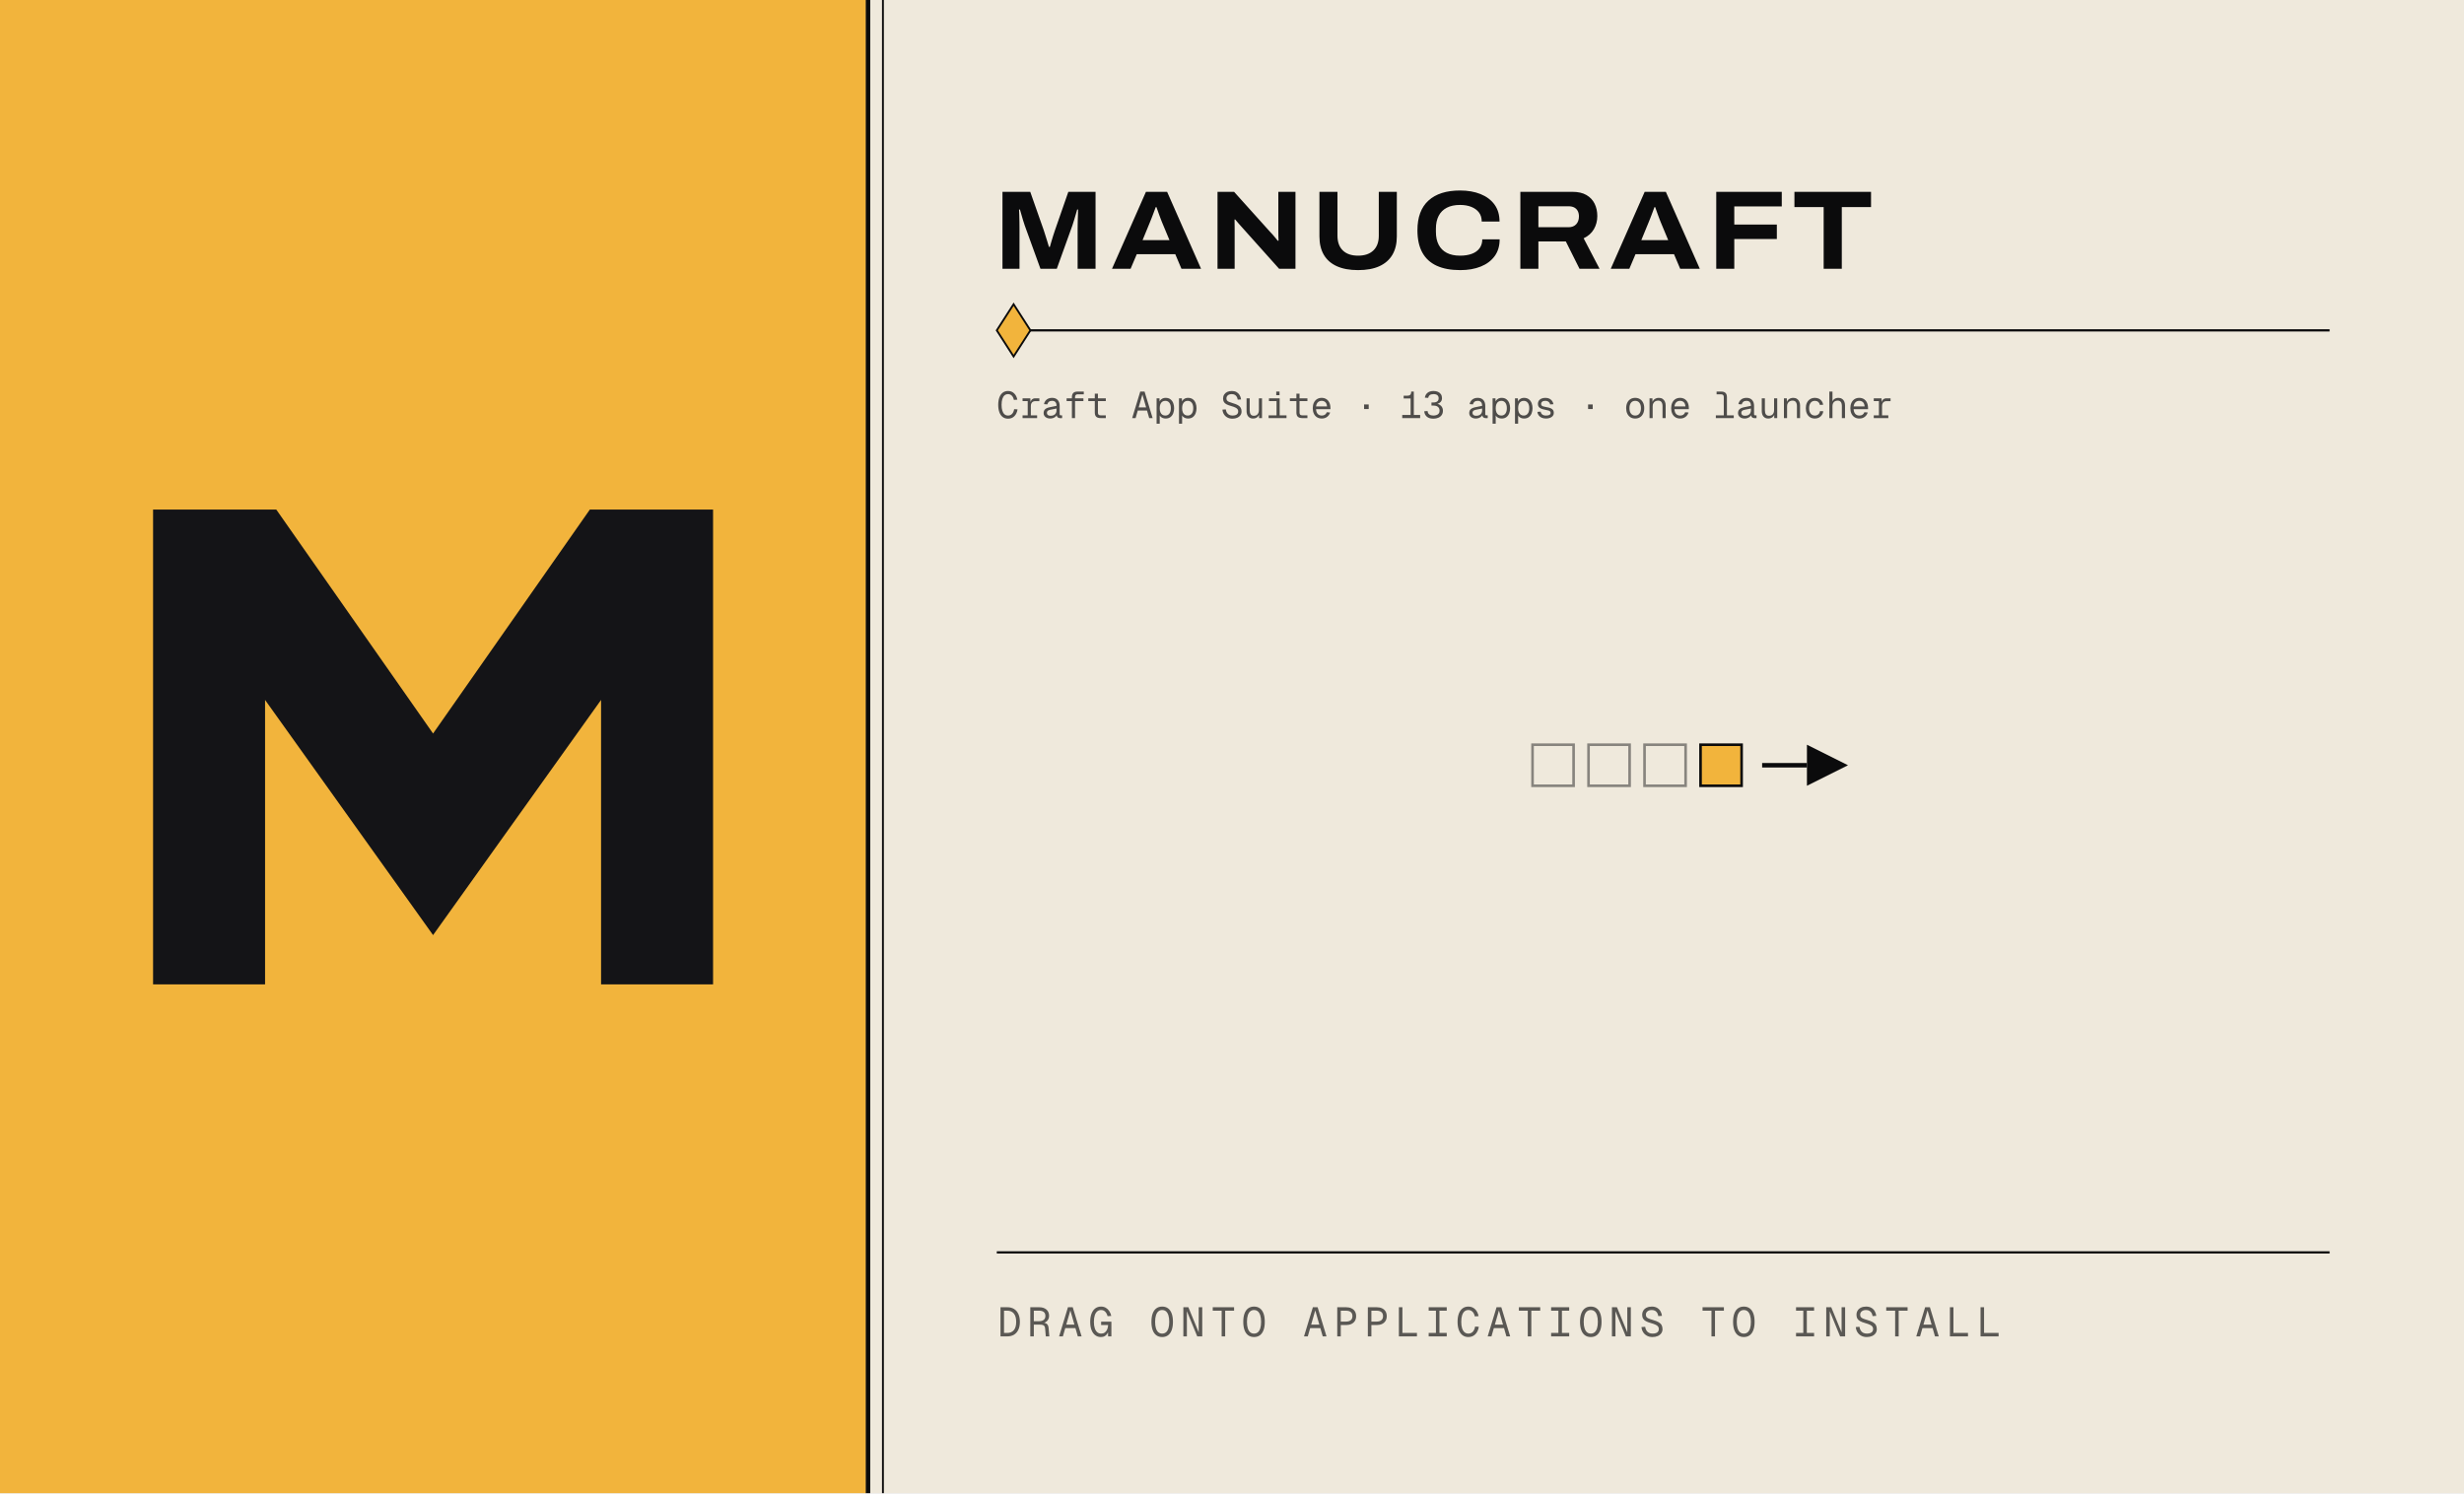
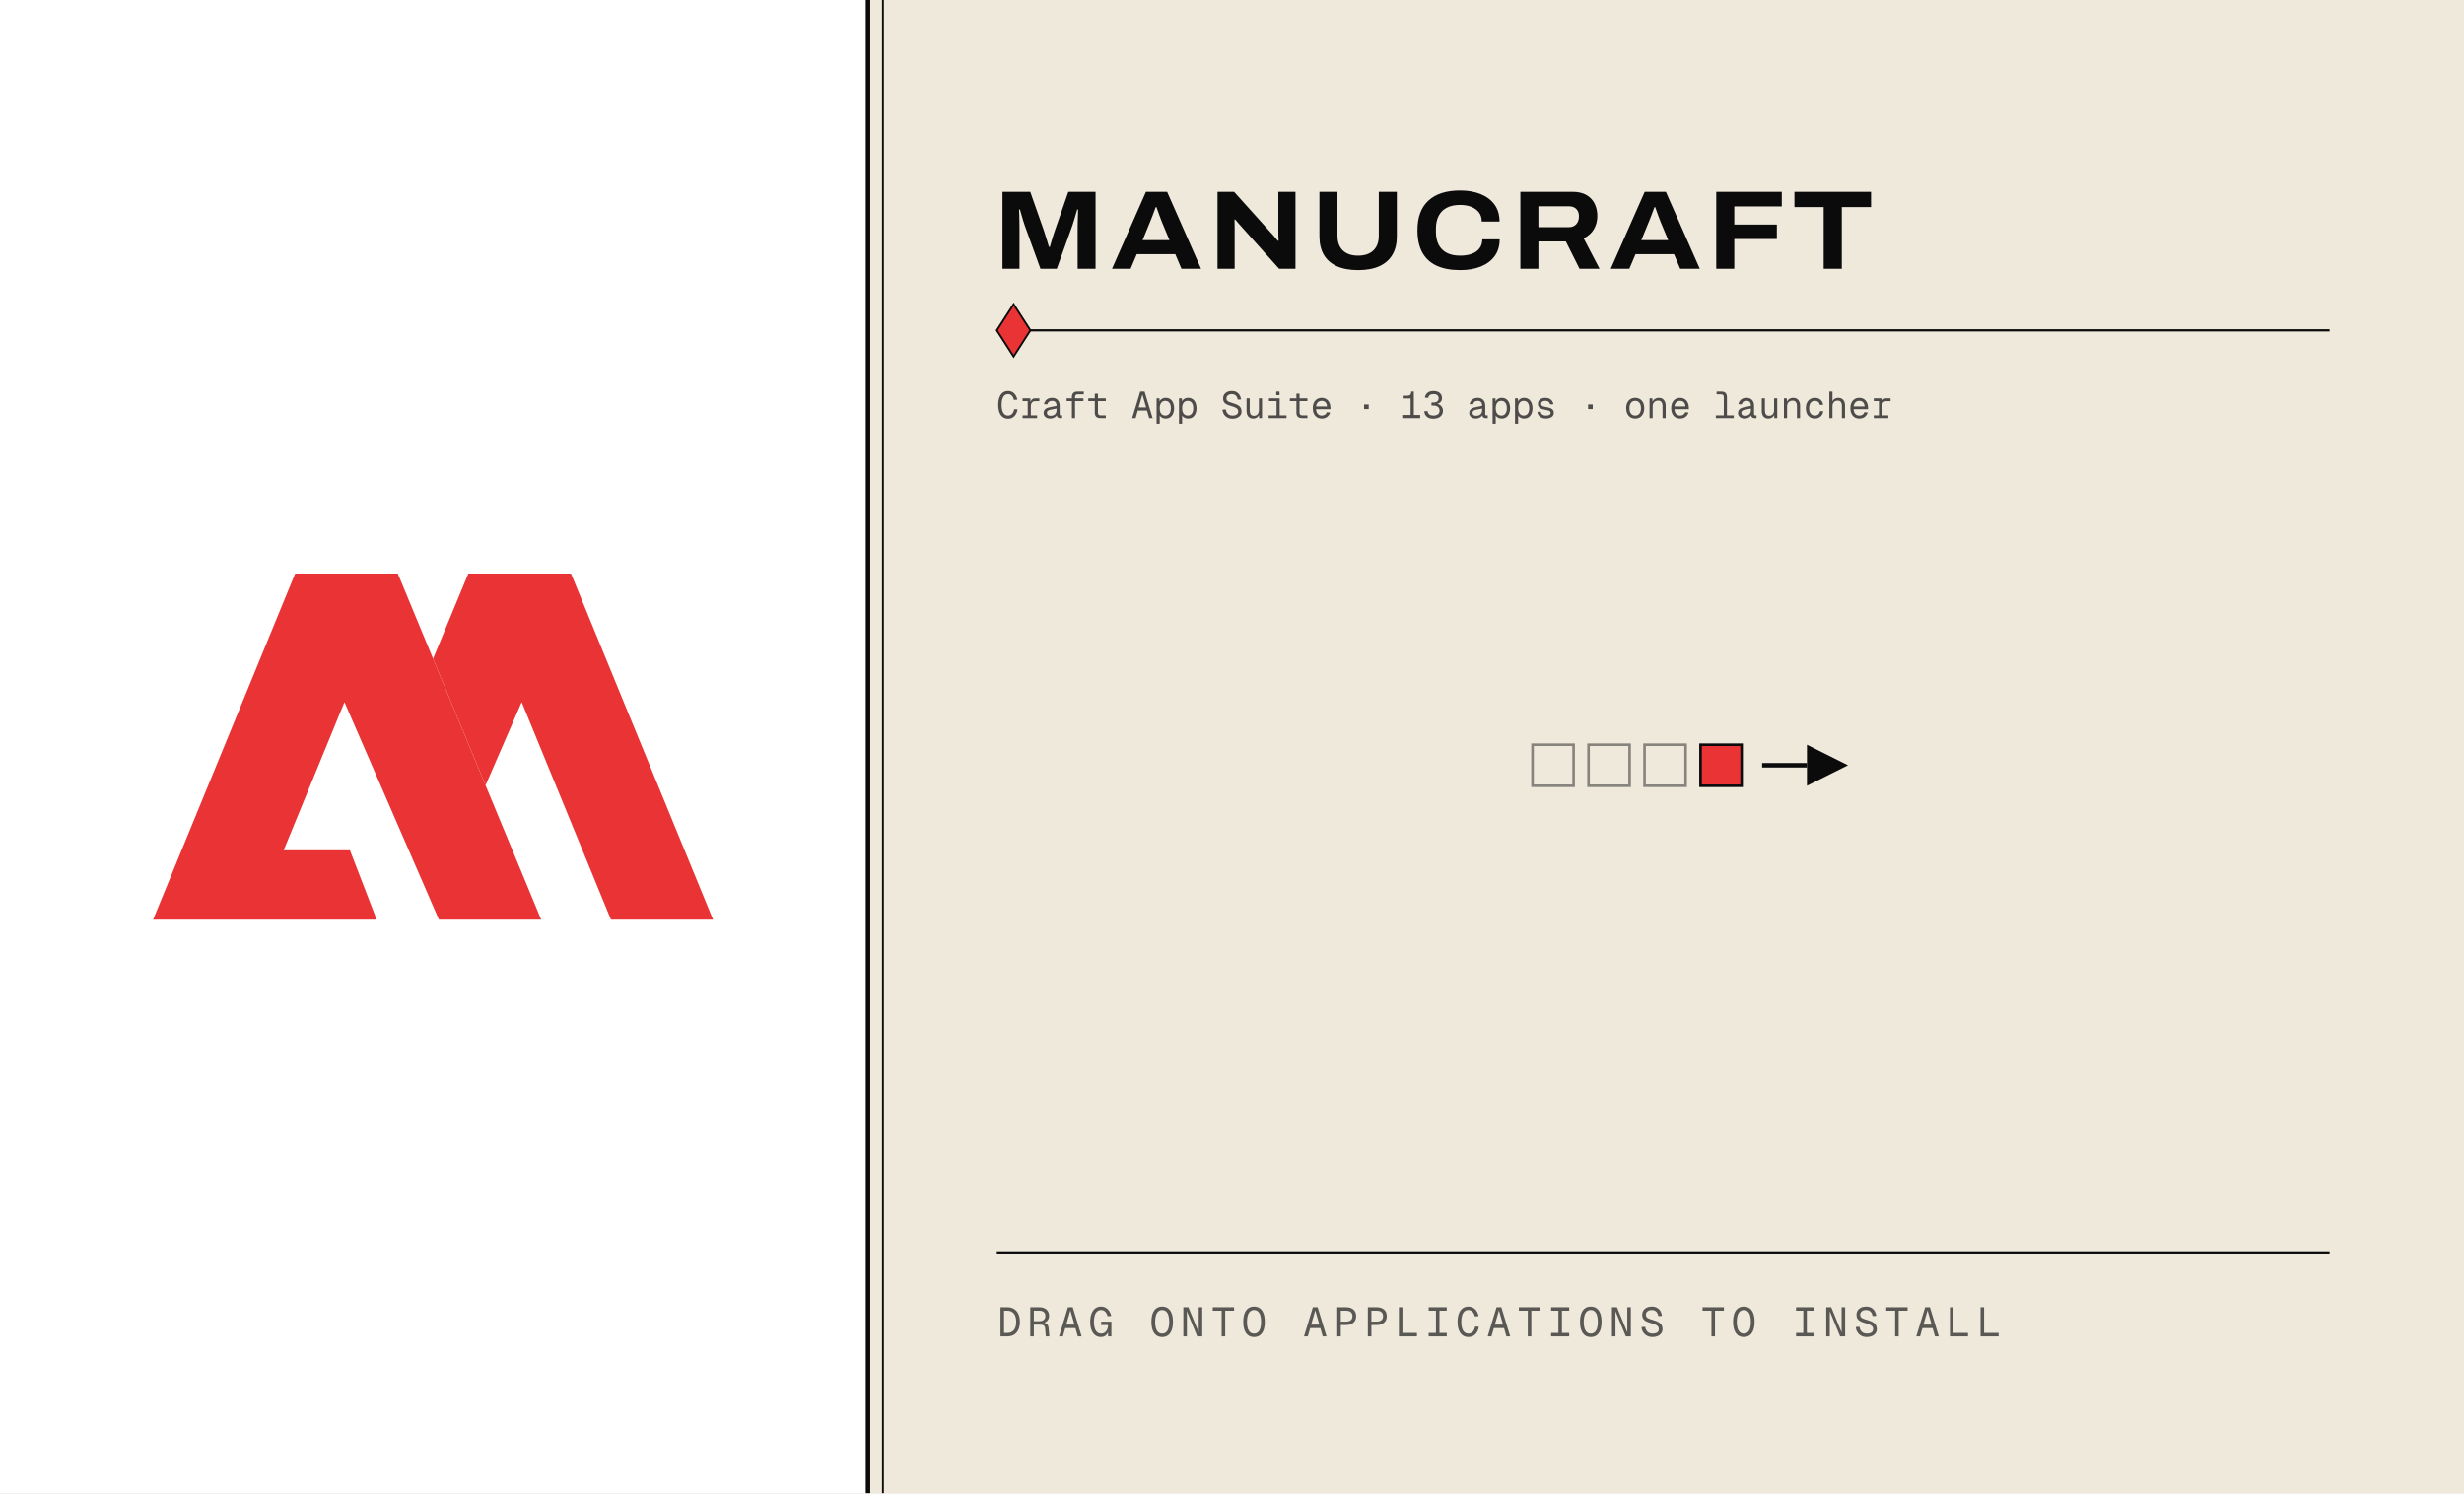
<svg xmlns="http://www.w3.org/2000/svg" width="660" height="400">
  <path fill="#efe9dc" stroke="none" d="M 0 0 L 660 0 L 660 400 L 0 400 Z" />
-   <path fill="#f2b43c" stroke="none" d="M 0 0 L 232 0 L 232 400 L 0 400 Z" />
-   <g transform="matrix(0.3 0 0 0.3 -7.6 87.90001)">
-     <path fill="#141417" stroke="none" d="M 162 586 L 162 162 L 272 162 L 412 362 L 552 162 L 662 162 L 662 586 L 562 586 L 562 332 L 412 542 L 262 332 L 262 586 Z" />
+   <path fill="#ffffff" stroke="none" d="M 0 0 L 232 0 L 232 400 L 0 400 Z" />
+   <g transform="matrix(0.27212 0 0 0.27212 32.73128 89.69861)">
+     <path fill="#ea3334" stroke="none" d="M 30.388 575.708 L 170.266 234.974 L 271.265 234.974 L 306 318.808 L 357.651 443.467 L 386.051 512.011 L 412.443 575.708 L 361.489 575.708 L 311.77 575.708 L 306 562.419 L 254.349 443.467 L 218.782 361.553 L 158.9 507.452 L 224.191 507.452 L 225.949 512.011 L 250.511 575.708 L 199.557 575.708 Z" />
+     <path fill="#ea3334" stroke="none" d="M 306 318.808 L 340.735 234.974 L 441.734 234.974 L 581.612 575.708 L 481.115 575.708 L 453.1 507.452 L 393.218 361.553 L 357.651 443.467 Z" />
  </g>
  <path fill="#000000" stroke="#0b0b0c" stroke-width="1.2" d="M 232.5 0 L 232.5 400" />
  <path fill="#000000" stroke="#0b0b0c" stroke-width="0.5" d="M 236.5 0 L 236.5 400" />
  <path fill="#000000" stroke="#0b0b0c" stroke-width="0.6" d="M 267 88.5 L 624 88.5" />
-   <path fill="#f2b43c" stroke="#0b0b0c" stroke-width="0.5" d="M 271.5 81.5 L 276 88.5 L 271.5 95.5 L 267 88.5 Z" />
+   <path fill="#ea3334" stroke="#0b0b0c" stroke-width="0.5" d="M 271.5 81.5 L 276 88.5 L 271.5 95.5 L 267 88.5 Z" />
  <path fill="#efe9dc" stroke="#0b0b0c" stroke-opacity="0.45" stroke-width="0.7" d="M 410.5 199.5 L 421.5 199.5 L 421.5 210.5 L 410.5 210.5 Z" />
  <path fill="#efe9dc" stroke="#0b0b0c" stroke-opacity="0.45" stroke-width="0.7" d="M 425.5 199.5 L 436.5 199.5 L 436.5 210.5 L 425.5 210.5 Z" />
  <path fill="#efe9dc" stroke="#0b0b0c" stroke-opacity="0.45" stroke-width="0.7" d="M 440.5 199.5 L 451.5 199.5 L 451.5 210.5 L 440.5 210.5 Z" />
-   <path fill="#f2b43c" stroke="#0b0b0c" stroke-width="0.7" d="M 455.5 199.5 L 466.5 199.5 L 466.5 210.5 L 455.5 210.5 Z" />
+   <path fill="#ea3334" stroke="#0b0b0c" stroke-width="0.7" d="M 455.5 199.5 L 466.5 199.5 L 466.5 210.5 L 455.5 210.5 Z" />
  <path fill="#000000" stroke="#0b0b0c" stroke-width="1.2" d="M 472 205 L 484 205" />
  <path fill="#0b0b0c" stroke="none" d="M 495 205 L 484 210.5 L 484 199.5 Z" />
  <path fill="#000000" stroke="#0b0b0c" stroke-width="0.6" d="M 267 335.5 L 624 335.5" />
  <g>
    <path fill="#0b0b0c" stroke="none" d="M 268.52 72 L 268.52 51.39 L 275.96 51.39 L 279.56 61.62 Q 279.74 62.16 279.995 62.985 Q 280.25 63.81 280.52 64.65 Q 280.79 65.49 280.97 66.15 L 281.21 66.15 Q 281.36 65.58 281.6 64.785 Q 281.84 63.99 282.095 63.15 Q 282.35 62.31 282.59 61.65 L 286.16 51.39 L 293.45 51.39 L 293.45 72 L 288.65 72 L 288.65 61.2 Q 288.65 60.27 288.68 59.235 Q 288.71 58.2 288.74 57.36 Q 288.77 56.52 288.77 56.13 L 288.53 56.13 Q 288.41 56.55 288.185 57.33 Q 287.96 58.11 287.705 58.95 Q 287.45 59.79 287.24 60.42 L 283.07 72 L 278.69 72 L 274.49 60.42 Q 274.28 59.76 274.025 58.98 Q 273.77 58.2 273.575 57.435 Q 273.38 56.67 273.2 56.13 L 272.96 56.13 Q 272.99 56.73 273.02 57.6 Q 273.05 58.47 273.065 59.415 Q 273.08 60.36 273.08 61.2 L 273.08 72 Z M 297.86 72 L 306.95 51.39 L 312.62 51.39 L 321.71 72 L 316.46 72 L 314.81 68.1 L 304.49 68.1 L 302.84 72 Z M 306.05 64.32 L 313.25 64.32 L 311.21 59.43 Q 311.09 59.1 310.88 58.575 Q 310.67 58.05 310.46 57.45 Q 310.25 56.85 310.055 56.31 Q 309.86 55.77 309.77 55.5 L 309.56 55.5 Q 309.35 56.1 309.065 56.85 Q 308.78 57.6 308.51 58.305 Q 308.24 59.01 308.06 59.43 Z M 326.12 72 L 326.12 51.39 L 330.56 51.39 L 340.22 62.13 Q 340.49 62.37 340.865 62.82 Q 341.24 63.27 341.63 63.72 Q 342.02 64.17 342.26 64.5 L 342.47 64.47 Q 342.44 63.93 342.425 63.24 Q 342.41 62.55 342.41 62.04 L 342.41 51.39 L 347 51.39 L 347 72 L 342.62 72 L 332.9 61.14 Q 332.36 60.57 331.775 59.88 Q 331.19 59.19 330.86 58.8 L 330.68 58.8 Q 330.68 59.22 330.695 59.895 Q 330.71 60.57 330.71 61.35 L 330.71 72 Z M 363.77 72.36 Q 360.38 72.36 358.07 71.31 Q 355.76 70.26 354.59 68.25 Q 353.42 66.24 353.42 63.33 L 353.42 51.39 L 358.25 51.39 L 358.25 63.15 Q 358.25 65.7 359.69 67.095 Q 361.13 68.49 363.77 68.49 Q 366.41 68.49 367.865 67.095 Q 369.32 65.7 369.32 63.15 L 369.32 51.39 L 374.15 51.39 L 374.15 63.33 Q 374.15 66.24 372.965 68.25 Q 371.78 70.26 369.485 71.31 Q 367.19 72.36 363.77 72.36 Z M 391.13 72.36 Q 387.38 72.36 384.83 71.19 Q 382.28 70.02 380.975 67.65 Q 379.67 65.28 379.67 61.68 Q 379.67 56.43 382.625 53.73 Q 385.58 51.03 391.1 51.03 Q 394.19 51.03 396.575 51.99 Q 398.96 52.95 400.31 54.795 Q 401.66 56.64 401.66 59.34 L 396.89 59.34 Q 396.89 57.9 396.155 56.925 Q 395.42 55.95 394.115 55.425 Q 392.81 54.9 391.07 54.9 Q 388.97 54.9 387.53 55.65 Q 386.09 56.4 385.355 57.825 Q 384.62 59.25 384.62 61.26 L 384.62 62.1 Q 384.62 64.14 385.355 65.565 Q 386.09 66.99 387.53 67.74 Q 388.97 68.49 391.07 68.49 Q 392.9 68.49 394.235 67.995 Q 395.57 67.5 396.305 66.51 Q 397.04 65.52 397.04 64.11 L 401.69 64.11 Q 401.69 66.78 400.355 68.61 Q 399.02 70.44 396.65 71.4 Q 394.28 72.36 391.13 72.36 Z M 407.24 72 L 407.24 51.39 L 421.22 51.39 Q 423.47 51.39 424.94 52.245 Q 426.41 53.1 427.13 54.57 Q 427.85 56.04 427.85 57.87 Q 427.85 59.82 426.935 61.395 Q 426.02 62.97 424.19 63.84 L 428.45 72 L 423.08 72 L 419.42 64.68 L 412.07 64.68 L 412.07 72 Z M 412.07 60.87 L 420.14 60.87 Q 421.46 60.87 422.195 60.075 Q 422.93 59.28 422.93 57.96 Q 422.93 57.12 422.6 56.505 Q 422.27 55.89 421.655 55.575 Q 421.04 55.26 420.14 55.26 L 412.07 55.26 Z M 431.45 72 L 440.54 51.39 L 446.21 51.39 L 455.3 72 L 450.05 72 L 448.4 68.1 L 438.08 68.1 L 436.43 72 Z M 439.64 64.32 L 446.84 64.32 L 444.8 59.43 Q 444.68 59.1 444.47 58.575 Q 444.26 58.05 444.05 57.45 Q 443.84 56.85 443.645 56.31 Q 443.45 55.77 443.36 55.5 L 443.15 55.5 Q 442.94 56.1 442.655 56.85 Q 442.37 57.6 442.1 58.305 Q 441.83 59.01 441.65 59.43 Z M 459.71 72 L 459.71 51.39 L 477.26 51.39 L 477.26 55.29 L 464.54 55.29 L 464.54 60.15 L 475.94 60.15 L 475.94 64.02 L 464.54 64.02 L 464.54 72 Z M 488.48 72 L 488.48 55.47 L 480.65 55.47 L 480.65 51.39 L 501.17 51.39 L 501.17 55.47 L 493.34 55.47 L 493.34 72 Z" />
  </g>
  <g>
    <path fill="#0b0b0c" fill-opacity="0.7" stroke="none" d="M 270.02 112.16 Q 269.17 112.16 268.58 111.71 Q 267.99 111.26 267.685 110.43 Q 267.38 109.6 267.38 108.46 Q 267.38 107.31 267.685 106.48 Q 267.99 105.65 268.58 105.195 Q 269.17 104.74 270.02 104.74 Q 270.96 104.74 271.62 105.355 Q 272.28 105.97 272.5 107.07 L 271.58 107.13 Q 271.41 106.36 270.995 105.97 Q 270.58 105.58 270.02 105.58 Q 269.45 105.58 269.065 105.915 Q 268.68 106.25 268.48 106.895 Q 268.28 107.54 268.28 108.46 Q 268.28 109.37 268.48 110.01 Q 268.68 110.65 269.065 110.985 Q 269.45 111.32 270.02 111.32 Q 270.64 111.32 271.07 110.89 Q 271.5 110.46 271.65 109.61 L 272.56 109.66 Q 272.37 110.83 271.7 111.495 Q 271.03 112.16 270.02 112.16 Z M 273.9 112 L 273.9 111.26 L 275.69 111.26 L 275.28 111.66 L 275.28 107.03 L 275.69 107.44 L 273.9 107.44 L 273.9 106.7 L 275.98 106.7 L 276.06 108.12 L 275.98 108.06 Q 276.06 107.37 276.4 107.035 Q 276.74 106.7 277.31 106.7 L 278.4 106.7 L 278.4 107.46 L 277.32 107.46 Q 276.93 107.46 276.665 107.615 Q 276.4 107.77 276.26 108.065 Q 276.12 108.36 276.12 108.8 L 276.12 111.66 L 275.72 111.26 L 277.8 111.26 L 277.8 112 Z M 281.3 112.12 Q 280.8 112.12 280.4 111.94 Q 280 111.76 279.77 111.435 Q 279.54 111.11 279.54 110.68 Q 279.54 110 279.945 109.625 Q 280.35 109.25 281.22 109.08 L 283 108.72 Q 283 108.04 282.695 107.71 Q 282.39 107.38 281.82 107.38 Q 281.27 107.38 280.96 107.625 Q 280.65 107.87 280.53 108.33 L 279.64 108.26 Q 279.79 107.51 280.355 107.045 Q 280.92 106.58 281.82 106.58 Q 282.78 106.58 283.31 107.155 Q 283.84 107.73 283.84 108.74 L 283.84 110.94 Q 283.84 111.12 283.92 111.19 Q 284 111.26 284.16 111.26 L 284.5 111.26 L 284.5 112 Q 284.44 112.01 284.31 112.015 Q 284.18 112.02 284.06 112.02 Q 283.72 112.02 283.485 111.91 Q 283.25 111.8 283.13 111.555 Q 283.01 111.31 283 110.92 L 283.16 110.92 Q 283.09 111.26 282.825 111.535 Q 282.56 111.81 282.16 111.965 Q 281.76 112.12 281.3 112.12 Z M 281.38 111.38 Q 281.92 111.38 282.28 111.195 Q 282.64 111.01 282.82 110.675 Q 283 110.34 283 109.9 L 283 109.44 L 281.38 109.76 Q 280.84 109.86 280.63 110.065 Q 280.42 110.27 280.42 110.6 Q 280.42 110.97 280.675 111.175 Q 280.93 111.38 281.38 111.38 Z M 287.12 112 L 287.12 106.36 Q 287.12 105.65 287.485 105.275 Q 287.85 104.9 288.6 104.9 L 290.3 104.9 L 290.3 105.64 L 288.6 105.64 Q 288.29 105.64 288.125 105.835 Q 287.96 106.03 287.96 106.36 L 287.96 112 Z M 285.7 107.44 L 285.7 106.7 L 290.2 106.7 L 290.2 107.44 Z M 294.78 112 Q 294.01 112 293.63 111.64 Q 293.25 111.28 293.25 110.54 L 293.25 105.46 L 294.09 105.46 L 294.09 110.54 Q 294.09 110.91 294.26 111.085 Q 294.43 111.26 294.78 111.26 L 296.2 111.26 L 296.2 112 Z M 291.5 107.44 L 291.5 106.7 L 296.2 106.7 L 296.2 107.44 Z M 303.26 112 L 305.42 104.9 L 306.58 104.9 L 308.74 112 L 307.82 112 L 306 105.68 L 304.18 112 Z M 304.35 109.98 L 304.65 109.14 L 307.35 109.14 L 307.65 109.98 Z M 309.8 113.5 L 309.8 106.7 L 310.58 106.7 L 310.6 107.9 L 310.48 107.84 Q 310.68 107.22 311.145 106.9 Q 311.61 106.58 312.22 106.58 Q 313.01 106.58 313.515 106.97 Q 314.02 107.36 314.26 107.99 Q 314.5 108.62 314.5 109.35 Q 314.5 110.08 314.26 110.71 Q 314.02 111.34 313.515 111.73 Q 313.01 112.12 312.22 112.12 Q 311.81 112.12 311.455 111.98 Q 311.1 111.84 310.855 111.59 Q 310.61 111.34 310.52 111 L 310.64 110.86 L 310.64 113.5 Z M 312.14 111.32 Q 312.83 111.32 313.225 110.8 Q 313.62 110.28 313.62 109.35 Q 313.62 108.42 313.225 107.9 Q 312.83 107.38 312.14 107.38 Q 311.68 107.38 311.345 107.6 Q 311.01 107.82 310.825 108.26 Q 310.64 108.7 310.64 109.35 Q 310.64 110 310.82 110.44 Q 311 110.88 311.34 111.1 Q 311.68 111.32 312.14 111.32 Z M 315.8 113.5 L 315.8 106.7 L 316.58 106.7 L 316.6 107.9 L 316.48 107.84 Q 316.68 107.22 317.145 106.9 Q 317.61 106.58 318.22 106.58 Q 319.01 106.58 319.515 106.97 Q 320.02 107.36 320.26 107.99 Q 320.5 108.62 320.5 109.35 Q 320.5 110.08 320.26 110.71 Q 320.02 111.34 319.515 111.73 Q 319.01 112.12 318.22 112.12 Q 317.81 112.12 317.455 111.98 Q 317.1 111.84 316.855 111.59 Q 316.61 111.34 316.52 111 L 316.64 110.86 L 316.64 113.5 Z M 318.14 111.32 Q 318.83 111.32 319.225 110.8 Q 319.62 110.28 319.62 109.35 Q 319.62 108.42 319.225 107.9 Q 318.83 107.38 318.14 107.38 Q 317.68 107.38 317.345 107.6 Q 317.01 107.82 316.825 108.26 Q 316.64 108.7 316.64 109.35 Q 316.64 110 316.82 110.44 Q 317 110.88 317.34 111.1 Q 317.68 111.32 318.14 111.32 Z M 330.11 112.16 Q 329.36 112.16 328.78 111.85 Q 328.2 111.54 327.85 110.995 Q 327.5 110.45 327.44 109.73 L 328.34 109.67 Q 328.41 110.2 328.645 110.57 Q 328.88 110.94 329.255 111.13 Q 329.63 111.32 330.13 111.32 Q 330.63 111.32 330.97 111.195 Q 331.31 111.07 331.485 110.825 Q 331.66 110.58 331.66 110.23 Q 331.66 109.89 331.505 109.645 Q 331.35 109.4 330.925 109.185 Q 330.5 108.97 329.67 108.74 Q 328.93 108.53 328.475 108.275 Q 328.02 108.02 327.815 107.655 Q 327.61 107.29 327.61 106.76 Q 327.61 106.16 327.895 105.705 Q 328.18 105.25 328.71 104.995 Q 329.24 104.74 329.97 104.74 Q 330.7 104.74 331.22 105.035 Q 331.74 105.33 332.045 105.84 Q 332.35 106.35 332.43 107 L 331.53 107.06 Q 331.47 106.63 331.28 106.295 Q 331.09 105.96 330.76 105.77 Q 330.43 105.58 329.95 105.58 Q 329.29 105.58 328.9 105.895 Q 328.51 106.21 328.51 106.72 Q 328.51 107.05 328.655 107.265 Q 328.8 107.48 329.17 107.645 Q 329.54 107.81 330.21 108 Q 331.08 108.24 331.595 108.54 Q 332.11 108.84 332.335 109.25 Q 332.56 109.66 332.56 110.25 Q 332.56 110.81 332.25 111.245 Q 331.94 111.68 331.39 111.92 Q 330.84 112.16 330.11 112.16 Z M 335.63 112.12 Q 334.84 112.12 334.37 111.585 Q 333.9 111.05 333.9 110.11 L 333.9 106.7 L 334.74 106.7 L 334.74 109.88 Q 334.74 110.65 335.015 111.015 Q 335.29 111.38 335.86 111.38 Q 336.48 111.38 336.84 110.975 Q 337.2 110.57 337.2 109.86 L 337.2 106.7 L 338.04 106.7 L 338.04 112 L 337.24 112 L 337.24 110.69 L 337.37 110.76 Q 337.21 111.41 336.76 111.765 Q 336.31 112.12 335.63 112.12 Z M 339.8 112 L 339.8 111.26 L 341.93 111.26 L 341.93 107.03 L 342.34 107.44 L 339.9 107.44 L 339.9 106.7 L 342.77 106.7 L 342.77 111.26 L 344.6 111.26 L 344.6 112 L 342.77 112 L 341.93 112 Z M 341.85 105.87 L 341.85 104.89 L 342.73 104.89 L 342.73 105.87 Z M 348.78 112 Q 348.01 112 347.63 111.64 Q 347.25 111.28 347.25 110.54 L 347.25 105.46 L 348.09 105.46 L 348.09 110.54 Q 348.09 110.91 348.26 111.085 Q 348.43 111.26 348.78 111.26 L 350.2 111.26 L 350.2 112 Z M 345.5 107.44 L 345.5 106.7 L 350.2 106.7 L 350.2 107.44 Z M 354.06 112.12 Q 353.31 112.12 352.765 111.78 Q 352.22 111.44 351.925 110.815 Q 351.63 110.19 351.63 109.35 Q 351.63 108.51 351.925 107.89 Q 352.22 107.27 352.755 106.925 Q 353.29 106.58 354.02 106.58 Q 354.71 106.58 355.24 106.905 Q 355.77 107.23 356.07 107.85 Q 356.37 108.47 356.37 109.36 L 356.37 109.61 L 352.51 109.61 Q 352.56 110.46 352.965 110.89 Q 353.37 111.32 354.06 111.32 Q 354.58 111.32 354.915 111.075 Q 355.25 110.83 355.38 110.43 L 356.28 110.5 Q 356.07 111.21 355.485 111.665 Q 354.9 112.12 354.06 112.12 Z M 352.51 108.87 L 355.45 108.87 Q 355.39 108.1 355 107.74 Q 354.61 107.38 354.02 107.38 Q 353.41 107.38 353.015 107.755 Q 352.62 108.13 352.51 108.87 Z M 365.38 109.57 L 365.38 108.35 L 366.62 108.35 L 366.62 109.57 Z M 377.84 112 L 377.84 106.74 L 375.98 106.74 L 375.98 106 L 376.94 106 Q 377.32 106 377.555 105.89 Q 377.79 105.78 377.895 105.54 Q 378 105.3 378 104.9 L 378.7 104.9 L 378.7 112 Z M 375.6 112 L 375.6 111.16 L 380.4 111.16 L 380.4 112 Z M 383.94 112.16 Q 382.79 112.16 382.17 111.605 Q 381.55 111.05 381.5 110.17 L 382.39 110.11 Q 382.45 110.76 382.875 111.04 Q 383.3 111.32 383.94 111.32 Q 384.37 111.32 384.75 111.195 Q 385.13 111.07 385.365 110.785 Q 385.6 110.5 385.6 110.02 Q 385.6 109.55 385.39 109.245 Q 385.18 108.94 384.815 108.795 Q 384.45 108.65 383.99 108.65 L 383.43 108.65 L 383.43 107.81 L 383.99 107.81 Q 384.36 107.81 384.67 107.7 Q 384.98 107.59 385.165 107.345 Q 385.35 107.1 385.35 106.7 Q 385.35 106.15 385 105.865 Q 384.65 105.58 383.99 105.58 Q 383.32 105.58 382.975 105.85 Q 382.63 106.12 382.56 106.59 L 381.66 106.53 Q 381.76 105.73 382.36 105.235 Q 382.96 104.74 383.99 104.74 Q 384.68 104.74 385.19 104.975 Q 385.7 105.21 385.975 105.64 Q 386.25 106.07 386.25 106.66 Q 386.25 107.32 385.835 107.725 Q 385.42 108.13 384.61 108.28 L 384.61 108.1 Q 385.48 108.2 385.99 108.72 Q 386.5 109.24 386.5 110.02 Q 386.5 110.7 386.17 111.18 Q 385.84 111.66 385.26 111.91 Q 384.68 112.16 383.94 112.16 Z M 395.3 112.12 Q 394.8 112.12 394.4 111.94 Q 394 111.76 393.77 111.435 Q 393.54 111.11 393.54 110.68 Q 393.54 110 393.945 109.625 Q 394.35 109.25 395.22 109.08 L 397 108.72 Q 397 108.04 396.695 107.71 Q 396.39 107.38 395.82 107.38 Q 395.27 107.38 394.96 107.625 Q 394.65 107.87 394.53 108.33 L 393.64 108.26 Q 393.79 107.51 394.355 107.045 Q 394.92 106.58 395.82 106.58 Q 396.78 106.58 397.31 107.155 Q 397.84 107.73 397.84 108.74 L 397.84 110.94 Q 397.84 111.12 397.92 111.19 Q 398 111.26 398.16 111.26 L 398.5 111.26 L 398.5 112 Q 398.44 112.01 398.31 112.015 Q 398.18 112.02 398.06 112.02 Q 397.72 112.02 397.485 111.91 Q 397.25 111.8 397.13 111.555 Q 397.01 111.31 397 110.92 L 397.16 110.92 Q 397.09 111.26 396.825 111.535 Q 396.56 111.81 396.16 111.965 Q 395.76 112.12 395.3 112.12 Z M 395.38 111.38 Q 395.92 111.38 396.28 111.195 Q 396.64 111.01 396.82 110.675 Q 397 110.34 397 109.9 L 397 109.44 L 395.38 109.76 Q 394.84 109.86 394.63 110.065 Q 394.42 110.27 394.42 110.6 Q 394.42 110.97 394.675 111.175 Q 394.93 111.38 395.38 111.38 Z M 399.8 113.5 L 399.8 106.7 L 400.58 106.7 L 400.6 107.9 L 400.48 107.84 Q 400.68 107.22 401.145 106.9 Q 401.61 106.58 402.22 106.58 Q 403.01 106.58 403.515 106.97 Q 404.02 107.36 404.26 107.99 Q 404.5 108.62 404.5 109.35 Q 404.5 110.08 404.26 110.71 Q 404.02 111.34 403.515 111.73 Q 403.01 112.12 402.22 112.12 Q 401.81 112.12 401.455 111.98 Q 401.1 111.84 400.855 111.59 Q 400.61 111.34 400.52 111 L 400.64 110.86 L 400.64 113.5 Z M 402.14 111.32 Q 402.83 111.32 403.225 110.8 Q 403.62 110.28 403.62 109.35 Q 403.62 108.42 403.225 107.9 Q 402.83 107.38 402.14 107.38 Q 401.68 107.38 401.345 107.6 Q 401.01 107.82 400.825 108.26 Q 400.64 108.7 400.64 109.35 Q 400.64 110 400.82 110.44 Q 401 110.88 401.34 111.1 Q 401.68 111.32 402.14 111.32 Z M 405.8 113.5 L 405.8 106.7 L 406.58 106.7 L 406.6 107.9 L 406.48 107.84 Q 406.68 107.22 407.145 106.9 Q 407.61 106.58 408.22 106.58 Q 409.01 106.58 409.515 106.97 Q 410.02 107.36 410.26 107.99 Q 410.5 108.62 410.5 109.35 Q 410.5 110.08 410.26 110.71 Q 410.02 111.34 409.515 111.73 Q 409.01 112.12 408.22 112.12 Q 407.81 112.12 407.455 111.98 Q 407.1 111.84 406.855 111.59 Q 406.61 111.34 406.52 111 L 406.64 110.86 L 406.64 113.5 Z M 408.14 111.32 Q 408.83 111.32 409.225 110.8 Q 409.62 110.28 409.62 109.35 Q 409.62 108.42 409.225 107.9 Q 408.83 107.38 408.14 107.38 Q 407.68 107.38 407.345 107.6 Q 407.01 107.82 406.825 108.26 Q 406.64 108.7 406.64 109.35 Q 406.64 110 406.82 110.44 Q 407 110.88 407.34 111.1 Q 407.68 111.32 408.14 111.32 Z M 414.1 112.12 Q 413.41 112.12 412.91 111.88 Q 412.41 111.64 412.125 111.235 Q 411.84 110.83 411.8 110.33 L 412.68 110.27 Q 412.76 110.76 413.115 111.04 Q 413.47 111.32 414.1 111.32 Q 414.69 111.32 415.015 111.15 Q 415.34 110.98 415.34 110.62 Q 415.34 110.39 415.23 110.24 Q 415.12 110.09 414.82 109.985 Q 414.52 109.88 413.94 109.78 Q 413.17 109.64 412.735 109.435 Q 412.3 109.23 412.12 108.92 Q 411.94 108.61 411.94 108.18 Q 411.94 107.72 412.17 107.36 Q 412.4 107 412.85 106.79 Q 413.3 106.58 413.95 106.58 Q 414.61 106.58 415.055 106.815 Q 415.5 107.05 415.76 107.435 Q 416.02 107.82 416.1 108.28 L 415.22 108.34 Q 415.16 108.06 414.995 107.845 Q 414.83 107.63 414.565 107.505 Q 414.3 107.38 413.94 107.38 Q 413.36 107.38 413.08 107.61 Q 412.8 107.84 412.8 108.18 Q 412.8 108.45 412.93 108.61 Q 413.06 108.77 413.35 108.865 Q 413.64 108.96 414.12 109.04 Q 414.94 109.17 415.39 109.375 Q 415.84 109.58 416.02 109.88 Q 416.2 110.18 416.2 110.62 Q 416.2 111.09 415.925 111.425 Q 415.65 111.76 415.175 111.94 Q 414.7 112.12 414.1 112.12 Z M 425.38 109.57 L 425.38 108.35 L 426.62 108.35 L 426.62 109.57 Z M 438 112.12 Q 437.27 112.12 436.725 111.78 Q 436.18 111.44 435.88 110.815 Q 435.58 110.19 435.58 109.35 Q 435.58 108.5 435.88 107.88 Q 436.18 107.26 436.725 106.92 Q 437.27 106.58 438 106.58 Q 438.73 106.58 439.275 106.92 Q 439.82 107.26 440.12 107.88 Q 440.42 108.5 440.42 109.35 Q 440.42 110.19 440.12 110.815 Q 439.82 111.44 439.275 111.78 Q 438.73 112.12 438 112.12 Z M 438 111.32 Q 438.73 111.32 439.135 110.795 Q 439.54 110.27 439.54 109.35 Q 439.54 108.43 439.135 107.905 Q 438.73 107.38 438 107.38 Q 437.27 107.38 436.865 107.905 Q 436.46 108.43 436.46 109.35 Q 436.46 110.27 436.865 110.795 Q 437.27 111.32 438 111.32 Z M 441.84 112 L 441.84 106.7 L 442.61 106.7 L 442.64 108.05 L 442.54 107.96 Q 442.64 107.49 442.905 107.185 Q 443.17 106.88 443.54 106.73 Q 443.91 106.58 444.32 106.58 Q 444.93 106.58 445.335 106.85 Q 445.74 107.12 445.95 107.575 Q 446.16 108.03 446.16 108.59 L 446.16 112 L 445.32 112 L 445.32 108.83 Q 445.32 108.09 445.03 107.705 Q 444.74 107.32 444.14 107.32 Q 443.73 107.32 443.4 107.495 Q 443.07 107.67 442.875 108.005 Q 442.68 108.34 442.68 108.83 L 442.68 112 Z M 450.06 112.12 Q 449.31 112.12 448.765 111.78 Q 448.22 111.44 447.925 110.815 Q 447.63 110.19 447.63 109.35 Q 447.63 108.51 447.925 107.89 Q 448.22 107.27 448.755 106.925 Q 449.29 106.58 450.02 106.58 Q 450.71 106.58 451.24 106.905 Q 451.77 107.23 452.07 107.85 Q 452.37 108.47 452.37 109.36 L 452.37 109.61 L 448.51 109.61 Q 448.56 110.46 448.965 110.89 Q 449.37 111.32 450.06 111.32 Q 450.58 111.32 450.915 111.075 Q 451.25 110.83 451.38 110.43 L 452.28 110.5 Q 452.07 111.21 451.485 111.665 Q 450.9 112.12 450.06 112.12 Z M 448.51 108.87 L 451.45 108.87 Q 451.39 108.1 451 107.74 Q 450.61 107.38 450.02 107.38 Q 449.41 107.38 449.015 107.755 Q 448.62 108.13 448.51 108.87 Z M 461.73 111.7 L 461.73 106.32 Q 461.73 106 461.55 105.82 Q 461.37 105.64 461.05 105.64 L 459.8 105.64 L 459.8 104.9 L 461.09 104.9 Q 461.82 104.9 462.195 105.275 Q 462.57 105.65 462.57 106.38 L 462.57 111.7 Z M 459.6 112 L 459.6 111.26 L 464.4 111.26 L 464.4 112 Z M 467.3 112.12 Q 466.8 112.12 466.4 111.94 Q 466 111.76 465.77 111.435 Q 465.54 111.11 465.54 110.68 Q 465.54 110 465.945 109.625 Q 466.35 109.25 467.22 109.08 L 469 108.72 Q 469 108.04 468.695 107.71 Q 468.39 107.38 467.82 107.38 Q 467.27 107.38 466.96 107.625 Q 466.65 107.87 466.53 108.33 L 465.64 108.26 Q 465.79 107.51 466.355 107.045 Q 466.92 106.58 467.82 106.58 Q 468.78 106.58 469.31 107.155 Q 469.84 107.73 469.84 108.74 L 469.84 110.94 Q 469.84 111.12 469.92 111.19 Q 470 111.26 470.16 111.26 L 470.5 111.26 L 470.5 112 Q 470.44 112.01 470.31 112.015 Q 470.18 112.02 470.06 112.02 Q 469.72 112.02 469.485 111.91 Q 469.25 111.8 469.13 111.555 Q 469.01 111.31 469 110.92 L 469.16 110.92 Q 469.09 111.26 468.825 111.535 Q 468.56 111.81 468.16 111.965 Q 467.76 112.12 467.3 112.12 Z M 467.38 111.38 Q 467.92 111.38 468.28 111.195 Q 468.64 111.01 468.82 110.675 Q 469 110.34 469 109.9 L 469 109.44 L 467.38 109.76 Q 466.84 109.86 466.63 110.065 Q 466.42 110.27 466.42 110.6 Q 466.42 110.97 466.675 111.175 Q 466.93 111.38 467.38 111.38 Z M 473.63 112.12 Q 472.84 112.12 472.37 111.585 Q 471.9 111.05 471.9 110.11 L 471.9 106.7 L 472.74 106.7 L 472.74 109.88 Q 472.74 110.65 473.015 111.015 Q 473.29 111.38 473.86 111.38 Q 474.48 111.38 474.84 110.975 Q 475.2 110.57 475.2 109.86 L 475.2 106.7 L 476.04 106.7 L 476.04 112 L 475.24 112 L 475.24 110.69 L 475.37 110.76 Q 475.21 111.41 474.76 111.765 Q 474.31 112.12 473.63 112.12 Z M 477.84 112 L 477.84 106.7 L 478.61 106.7 L 478.64 108.05 L 478.54 107.96 Q 478.64 107.49 478.905 107.185 Q 479.17 106.88 479.54 106.73 Q 479.91 106.58 480.32 106.58 Q 480.93 106.58 481.335 106.85 Q 481.74 107.12 481.95 107.575 Q 482.16 108.03 482.16 108.59 L 482.16 112 L 481.32 112 L 481.32 108.83 Q 481.32 108.09 481.03 107.705 Q 480.74 107.32 480.14 107.32 Q 479.73 107.32 479.4 107.495 Q 479.07 107.67 478.875 108.005 Q 478.68 108.34 478.68 108.83 L 478.68 112 Z M 486.14 112.12 Q 485.4 112.12 484.85 111.78 Q 484.3 111.44 484 110.815 Q 483.7 110.19 483.7 109.35 Q 483.7 108.51 484 107.89 Q 484.3 107.27 484.85 106.925 Q 485.4 106.58 486.14 106.58 Q 486.73 106.58 487.19 106.795 Q 487.65 107.01 487.95 107.42 Q 488.25 107.83 488.36 108.42 L 487.48 108.48 Q 487.36 107.95 487.005 107.665 Q 486.65 107.38 486.14 107.38 Q 485.41 107.38 484.995 107.905 Q 484.58 108.43 484.58 109.35 Q 484.58 110.27 484.995 110.795 Q 485.41 111.32 486.14 111.32 Q 486.65 111.32 487.025 111.02 Q 487.4 110.72 487.52 110.12 L 488.4 110.18 Q 488.29 110.77 487.98 111.205 Q 487.67 111.64 487.2 111.88 Q 486.73 112.12 486.14 112.12 Z M 490 112 L 490 104.9 L 490.84 104.9 L 490.84 107.87 L 490.74 107.85 Q 490.84 107.41 491.08 107.13 Q 491.32 106.85 491.67 106.715 Q 492.02 106.58 492.43 106.58 Q 493 106.58 493.395 106.835 Q 493.79 107.09 493.995 107.545 Q 494.2 108 494.2 108.59 L 494.2 112 L 493.36 112 L 493.36 108.83 Q 493.36 108.06 493.085 107.69 Q 492.81 107.32 492.25 107.32 Q 491.61 107.32 491.225 107.71 Q 490.84 108.1 490.84 108.84 L 490.84 112 Z M 498.06 112.12 Q 497.31 112.12 496.765 111.78 Q 496.22 111.44 495.925 110.815 Q 495.63 110.19 495.63 109.35 Q 495.63 108.51 495.925 107.89 Q 496.22 107.27 496.755 106.925 Q 497.29 106.58 498.02 106.58 Q 498.71 106.58 499.24 106.905 Q 499.77 107.23 500.07 107.85 Q 500.37 108.47 500.37 109.36 L 500.37 109.61 L 496.51 109.61 Q 496.56 110.46 496.965 110.89 Q 497.37 111.32 498.06 111.32 Q 498.58 111.32 498.915 111.075 Q 499.25 110.83 499.38 110.43 L 500.28 110.5 Q 500.07 111.21 499.485 111.665 Q 498.9 112.12 498.06 112.12 Z M 496.51 108.87 L 499.45 108.87 Q 499.39 108.1 499 107.74 Q 498.61 107.38 498.02 107.38 Q 497.41 107.38 497.015 107.755 Q 496.62 108.13 496.51 108.87 Z M 501.9 112 L 501.9 111.26 L 503.69 111.26 L 503.28 111.66 L 503.28 107.03 L 503.69 107.44 L 501.9 107.44 L 501.9 106.7 L 503.98 106.7 L 504.06 108.12 L 503.98 108.06 Q 504.06 107.37 504.4 107.035 Q 504.74 106.7 505.31 106.7 L 506.4 106.7 L 506.4 107.46 L 505.32 107.46 Q 504.93 107.46 504.665 107.615 Q 504.4 107.77 504.26 108.065 Q 504.12 108.36 504.12 108.8 L 504.12 111.66 L 503.72 111.26 L 505.8 111.26 L 505.8 112 Z" />
  </g>
  <g>
    <path fill="#0b0b0c" fill-opacity="0.65" stroke="none" d="M 267.99 358 L 267.99 350.19 L 269.838 350.19 Q 270.85 350.19 271.603 350.647 Q 272.357 351.103 272.769 351.978 Q 273.182 352.852 273.182 354.106 Q 273.182 355.36 272.769 356.229 Q 272.357 357.098 271.603 357.549 Q 270.85 358 269.838 358 Z M 268.936 357.076 L 269.783 357.076 Q 270.927 357.076 271.56 356.334 Q 272.192 355.591 272.192 354.106 Q 272.192 352.621 271.56 351.868 Q 270.927 351.114 269.783 351.114 L 268.936 351.114 Z M 275.97 358 L 275.97 350.19 L 278.346 350.19 Q 279.578 350.19 280.293 350.812 Q 281.008 351.433 281.008 352.522 Q 281.008 353.072 280.755 353.496 Q 280.502 353.919 280.106 354.161 Q 279.71 354.403 279.292 354.436 L 279.248 354.304 Q 280.029 354.348 280.42 354.678 Q 280.81 355.008 280.876 355.756 L 281.074 358 L 280.128 358 L 279.941 355.877 Q 279.908 355.514 279.771 355.288 Q 279.633 355.063 279.342 354.959 Q 279.05 354.854 278.544 354.854 L 276.916 354.854 L 276.916 358 Z M 276.916 353.93 L 278.346 353.93 Q 279.16 353.93 279.589 353.561 Q 280.018 353.193 280.018 352.522 Q 280.018 351.84 279.589 351.477 Q 279.16 351.114 278.346 351.114 L 276.916 351.114 Z M 283.686 358 L 286.062 350.19 L 287.338 350.19 L 289.714 358 L 288.702 358 L 286.7 351.048 L 284.698 358 Z M 284.885 355.778 L 285.215 354.854 L 288.185 354.854 L 288.515 355.778 Z M 294.878 358.176 Q 294.053 358.176 293.41 357.72 Q 292.766 357.263 292.392 356.355 Q 292.018 355.448 292.018 354.106 Q 292.018 352.841 292.365 351.928 Q 292.711 351.015 293.36 350.514 Q 294.009 350.014 294.922 350.014 Q 295.637 350.014 296.192 350.333 Q 296.748 350.652 297.122 351.219 Q 297.496 351.785 297.661 352.522 L 296.671 352.588 Q 296.484 351.862 296.05 351.4 Q 295.615 350.938 294.922 350.938 Q 294.317 350.938 293.888 351.307 Q 293.459 351.675 293.234 352.385 Q 293.008 353.094 293.008 354.106 Q 293.008 355.107 293.239 355.811 Q 293.47 356.515 293.904 356.883 Q 294.339 357.252 294.966 357.252 Q 295.527 357.252 295.928 356.961 Q 296.33 356.669 296.561 356.147 Q 296.792 355.624 296.814 354.953 L 294.944 354.953 L 294.944 354.051 L 297.694 354.051 L 297.694 358 L 296.814 358 L 296.77 356.152 L 297.034 356.24 Q 296.88 356.801 296.611 357.241 Q 296.341 357.681 295.918 357.928 Q 295.494 358.176 294.878 358.176 Z M 311.3 358.176 Q 310.376 358.176 309.733 357.703 Q 309.089 357.23 308.753 356.317 Q 308.418 355.404 308.418 354.106 Q 308.418 352.786 308.753 351.873 Q 309.089 350.96 309.733 350.487 Q 310.376 350.014 311.3 350.014 Q 312.224 350.014 312.868 350.487 Q 313.511 350.96 313.846 351.873 Q 314.182 352.786 314.182 354.106 Q 314.182 355.404 313.846 356.317 Q 313.511 357.23 312.868 357.703 Q 312.224 358.176 311.3 358.176 Z M 311.3 357.252 Q 311.905 357.252 312.329 356.894 Q 312.752 356.537 312.972 355.833 Q 313.192 355.129 313.192 354.106 Q 313.192 353.083 312.972 352.373 Q 312.752 351.664 312.329 351.301 Q 311.905 350.938 311.3 350.938 Q 310.695 350.938 310.272 351.301 Q 309.848 351.664 309.628 352.373 Q 309.408 353.083 309.408 354.106 Q 309.408 355.129 309.628 355.833 Q 309.848 356.537 310.272 356.894 Q 310.695 357.252 311.3 357.252 Z M 316.97 358 L 316.97 350.19 L 318.312 350.19 L 321.249 357.329 L 321.084 357.362 L 321.084 350.19 L 322.03 350.19 L 322.03 358 L 320.688 358 L 317.751 350.861 L 317.916 350.817 L 317.916 358 Z M 327.227 358 L 327.227 351.114 L 324.84 351.114 L 324.84 350.19 L 330.56 350.19 L 330.56 351.114 L 328.173 351.114 L 328.173 358 Z M 335.9 358.176 Q 334.976 358.176 334.333 357.703 Q 333.689 357.23 333.354 356.317 Q 333.018 355.404 333.018 354.106 Q 333.018 352.786 333.354 351.873 Q 333.689 350.96 334.333 350.487 Q 334.976 350.014 335.9 350.014 Q 336.824 350.014 337.467 350.487 Q 338.111 350.96 338.447 351.873 Q 338.782 352.786 338.782 354.106 Q 338.782 355.404 338.447 356.317 Q 338.111 357.23 337.467 357.703 Q 336.824 358.176 335.9 358.176 Z M 335.9 357.252 Q 336.505 357.252 336.928 356.894 Q 337.352 356.537 337.572 355.833 Q 337.792 355.129 337.792 354.106 Q 337.792 353.083 337.572 352.373 Q 337.352 351.664 336.928 351.301 Q 336.505 350.938 335.9 350.938 Q 335.295 350.938 334.872 351.301 Q 334.448 351.664 334.228 352.373 Q 334.008 353.083 334.008 354.106 Q 334.008 355.129 334.228 355.833 Q 334.448 356.537 334.872 356.894 Q 335.295 357.252 335.9 357.252 Z M 349.286 358 L 351.662 350.19 L 352.938 350.19 L 355.314 358 L 354.302 358 L 352.3 351.048 L 350.298 358 Z M 350.485 355.778 L 350.815 354.854 L 353.785 354.854 L 354.115 355.778 Z M 358.19 358 L 358.19 350.19 L 360.566 350.19 Q 361.38 350.19 361.985 350.476 Q 362.59 350.762 362.92 351.296 Q 363.25 351.829 363.25 352.577 Q 363.25 353.325 362.92 353.858 Q 362.59 354.392 361.985 354.678 Q 361.38 354.964 360.566 354.964 L 359.136 354.964 L 359.136 358 Z M 359.136 354.04 L 360.456 354.04 Q 361.38 354.04 361.82 353.661 Q 362.26 353.281 362.26 352.577 Q 362.26 351.862 361.82 351.488 Q 361.38 351.114 360.456 351.114 L 359.136 351.114 Z M 366.39 358 L 366.39 350.19 L 368.766 350.19 Q 369.58 350.19 370.185 350.476 Q 370.79 350.762 371.12 351.296 Q 371.45 351.829 371.45 352.577 Q 371.45 353.325 371.12 353.858 Q 370.79 354.392 370.185 354.678 Q 369.58 354.964 368.766 354.964 L 367.336 354.964 L 367.336 358 Z M 367.336 354.04 L 368.656 354.04 Q 369.58 354.04 370.02 353.661 Q 370.46 353.281 370.46 352.577 Q 370.46 351.862 370.02 351.488 Q 369.58 351.114 368.656 351.114 L 367.336 351.114 Z M 374.7 358 L 374.7 350.19 L 375.646 350.19 L 375.646 357.56 L 375.173 357.076 L 379.54 357.076 L 379.54 358 Z M 382.68 358 L 382.68 357.076 L 384.627 357.076 L 384.627 351.114 L 382.68 351.114 L 382.68 350.19 L 387.52 350.19 L 387.52 351.114 L 385.573 351.114 L 385.573 357.076 L 387.52 357.076 L 387.52 358 Z M 393.322 358.176 Q 392.387 358.176 391.738 357.681 Q 391.089 357.186 390.753 356.273 Q 390.418 355.36 390.418 354.106 Q 390.418 352.841 390.753 351.928 Q 391.089 351.015 391.738 350.514 Q 392.387 350.014 393.322 350.014 Q 394.356 350.014 395.082 350.691 Q 395.808 351.367 396.05 352.577 L 395.038 352.643 Q 394.851 351.796 394.394 351.367 Q 393.938 350.938 393.322 350.938 Q 392.695 350.938 392.272 351.307 Q 391.848 351.675 391.628 352.385 Q 391.408 353.094 391.408 354.106 Q 391.408 355.107 391.628 355.811 Q 391.848 356.515 392.272 356.883 Q 392.695 357.252 393.322 357.252 Q 394.004 357.252 394.477 356.779 Q 394.95 356.306 395.115 355.371 L 396.116 355.426 Q 395.907 356.713 395.17 357.445 Q 394.433 358.176 393.322 358.176 Z M 398.486 358 L 400.862 350.19 L 402.138 350.19 L 404.514 358 L 403.502 358 L 401.5 351.048 L 399.498 358 Z M 399.685 355.778 L 400.015 354.854 L 402.985 354.854 L 403.315 355.778 Z M 409.227 358 L 409.227 351.114 L 406.84 351.114 L 406.84 350.19 L 412.56 350.19 L 412.56 351.114 L 410.173 351.114 L 410.173 358 Z M 415.48 358 L 415.48 357.076 L 417.427 357.076 L 417.427 351.114 L 415.48 351.114 L 415.48 350.19 L 420.32 350.19 L 420.32 351.114 L 418.373 351.114 L 418.373 357.076 L 420.32 357.076 L 420.32 358 Z M 426.1 358.176 Q 425.176 358.176 424.533 357.703 Q 423.889 357.23 423.554 356.317 Q 423.218 355.404 423.218 354.106 Q 423.218 352.786 423.554 351.873 Q 423.889 350.96 424.533 350.487 Q 425.176 350.014 426.1 350.014 Q 427.024 350.014 427.668 350.487 Q 428.311 350.96 428.646 351.873 Q 428.982 352.786 428.982 354.106 Q 428.982 355.404 428.646 356.317 Q 428.311 357.23 427.668 357.703 Q 427.024 358.176 426.1 358.176 Z M 426.1 357.252 Q 426.705 357.252 427.128 356.894 Q 427.552 356.537 427.772 355.833 Q 427.992 355.129 427.992 354.106 Q 427.992 353.083 427.772 352.373 Q 427.552 351.664 427.128 351.301 Q 426.705 350.938 426.1 350.938 Q 425.495 350.938 425.072 351.301 Q 424.648 351.664 424.428 352.373 Q 424.208 353.083 424.208 354.106 Q 424.208 355.129 424.428 355.833 Q 424.648 356.537 425.072 356.894 Q 425.495 357.252 426.1 357.252 Z M 431.77 358 L 431.77 350.19 L 433.112 350.19 L 436.049 357.329 L 435.884 357.362 L 435.884 350.19 L 436.83 350.19 L 436.83 358 L 435.488 358 L 432.551 350.861 L 432.716 350.817 L 432.716 358 Z M 442.621 358.176 Q 441.796 358.176 441.158 357.835 Q 440.52 357.494 440.135 356.894 Q 439.75 356.295 439.684 355.503 L 440.674 355.437 Q 440.751 356.02 441.01 356.427 Q 441.268 356.834 441.68 357.043 Q 442.093 357.252 442.643 357.252 Q 443.193 357.252 443.567 357.115 Q 443.941 356.977 444.133 356.707 Q 444.326 356.438 444.326 356.053 Q 444.326 355.679 444.155 355.409 Q 443.985 355.14 443.517 354.904 Q 443.05 354.667 442.137 354.414 Q 441.323 354.183 440.822 353.902 Q 440.322 353.622 440.096 353.221 Q 439.871 352.819 439.871 352.236 Q 439.871 351.576 440.184 351.075 Q 440.498 350.575 441.081 350.295 Q 441.664 350.014 442.467 350.014 Q 443.27 350.014 443.842 350.339 Q 444.414 350.663 444.749 351.224 Q 445.085 351.785 445.173 352.5 L 444.183 352.566 Q 444.117 352.093 443.908 351.725 Q 443.699 351.356 443.336 351.147 Q 442.973 350.938 442.445 350.938 Q 441.719 350.938 441.29 351.284 Q 440.861 351.631 440.861 352.192 Q 440.861 352.555 441.02 352.791 Q 441.18 353.028 441.587 353.209 Q 441.994 353.391 442.731 353.6 Q 443.688 353.864 444.254 354.194 Q 444.821 354.524 445.068 354.975 Q 445.316 355.426 445.316 356.075 Q 445.316 356.691 444.975 357.17 Q 444.634 357.648 444.029 357.912 Q 443.424 358.176 442.621 358.176 Z M 458.427 358 L 458.427 351.114 L 456.04 351.114 L 456.04 350.19 L 461.76 350.19 L 461.76 351.114 L 459.373 351.114 L 459.373 358 Z M 467.1 358.176 Q 466.176 358.176 465.532 357.703 Q 464.889 357.23 464.553 356.317 Q 464.218 355.404 464.218 354.106 Q 464.218 352.786 464.553 351.873 Q 464.889 350.96 465.532 350.487 Q 466.176 350.014 467.1 350.014 Q 468.024 350.014 468.667 350.487 Q 469.311 350.96 469.646 351.873 Q 469.982 352.786 469.982 354.106 Q 469.982 355.404 469.646 356.317 Q 469.311 357.23 468.667 357.703 Q 468.024 358.176 467.1 358.176 Z M 467.1 357.252 Q 467.705 357.252 468.128 356.894 Q 468.552 356.537 468.772 355.833 Q 468.992 355.129 468.992 354.106 Q 468.992 353.083 468.772 352.373 Q 468.552 351.664 468.128 351.301 Q 467.705 350.938 467.1 350.938 Q 466.495 350.938 466.071 351.301 Q 465.648 351.664 465.428 352.373 Q 465.208 353.083 465.208 354.106 Q 465.208 355.129 465.428 355.833 Q 465.648 356.537 466.071 356.894 Q 466.495 357.252 467.1 357.252 Z M 481.08 358 L 481.08 357.076 L 483.027 357.076 L 483.027 351.114 L 481.08 351.114 L 481.08 350.19 L 485.92 350.19 L 485.92 351.114 L 483.973 351.114 L 483.973 357.076 L 485.92 357.076 L 485.92 358 Z M 489.17 358 L 489.17 350.19 L 490.512 350.19 L 493.449 357.329 L 493.284 357.362 L 493.284 350.19 L 494.23 350.19 L 494.23 358 L 492.888 358 L 489.951 350.861 L 490.116 350.817 L 490.116 358 Z M 500.021 358.176 Q 499.196 358.176 498.558 357.835 Q 497.92 357.494 497.535 356.894 Q 497.15 356.295 497.084 355.503 L 498.074 355.437 Q 498.151 356.02 498.409 356.427 Q 498.668 356.834 499.08 357.043 Q 499.493 357.252 500.043 357.252 Q 500.593 357.252 500.967 357.115 Q 501.341 356.977 501.533 356.707 Q 501.726 356.438 501.726 356.053 Q 501.726 355.679 501.555 355.409 Q 501.385 355.14 500.917 354.904 Q 500.45 354.667 499.537 354.414 Q 498.723 354.183 498.222 353.902 Q 497.722 353.622 497.496 353.221 Q 497.271 352.819 497.271 352.236 Q 497.271 351.576 497.584 351.075 Q 497.898 350.575 498.481 350.295 Q 499.064 350.014 499.867 350.014 Q 500.67 350.014 501.242 350.339 Q 501.814 350.663 502.149 351.224 Q 502.485 351.785 502.573 352.5 L 501.583 352.566 Q 501.517 352.093 501.308 351.725 Q 501.099 351.356 500.736 351.147 Q 500.373 350.938 499.845 350.938 Q 499.119 350.938 498.69 351.284 Q 498.261 351.631 498.261 352.192 Q 498.261 352.555 498.42 352.791 Q 498.58 353.028 498.987 353.209 Q 499.394 353.391 500.131 353.6 Q 501.088 353.864 501.654 354.194 Q 502.221 354.524 502.468 354.975 Q 502.716 355.426 502.716 356.075 Q 502.716 356.691 502.375 357.17 Q 502.034 357.648 501.429 357.912 Q 500.824 358.176 500.021 358.176 Z M 507.627 358 L 507.627 351.114 L 505.24 351.114 L 505.24 350.19 L 510.96 350.19 L 510.96 351.114 L 508.573 351.114 L 508.573 358 Z M 513.286 358 L 515.662 350.19 L 516.938 350.19 L 519.314 358 L 518.302 358 L 516.3 351.048 L 514.298 358 Z M 514.485 355.778 L 514.815 354.854 L 517.785 354.854 L 518.115 355.778 Z M 522.3 358 L 522.3 350.19 L 523.246 350.19 L 523.246 357.56 L 522.773 357.076 L 527.14 357.076 L 527.14 358 Z M 530.5 358 L 530.5 350.19 L 531.446 350.19 L 531.446 357.56 L 530.973 357.076 L 535.34 357.076 L 535.34 358 Z" />
  </g>
</svg>
